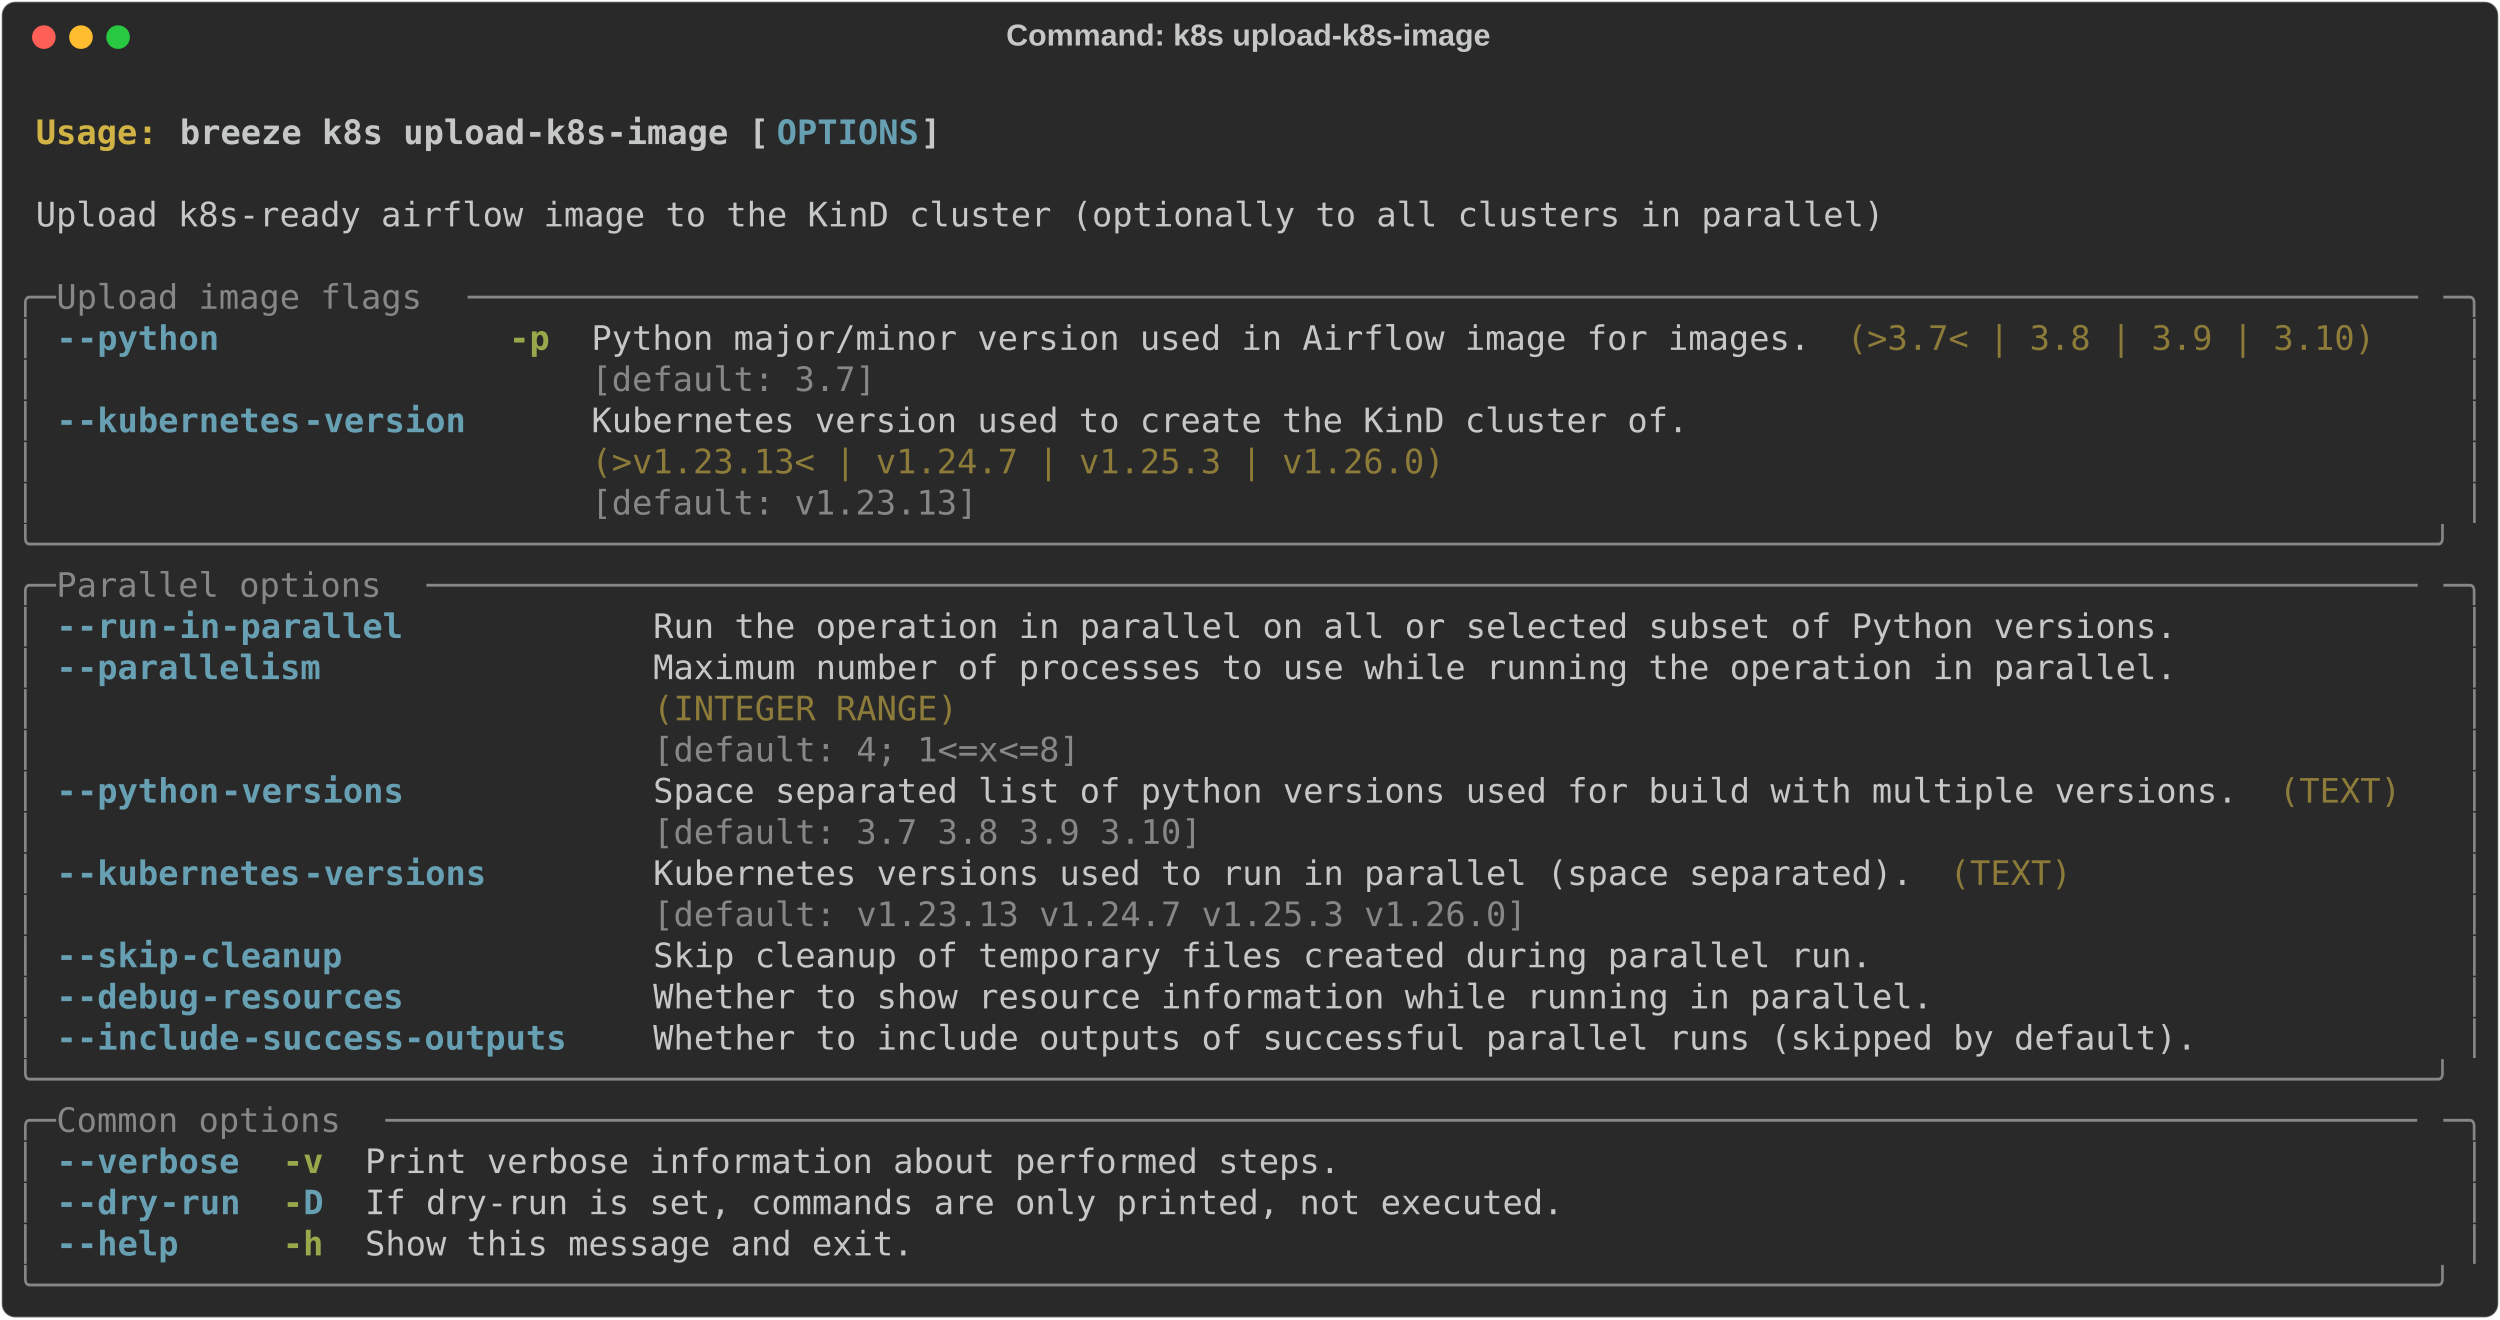
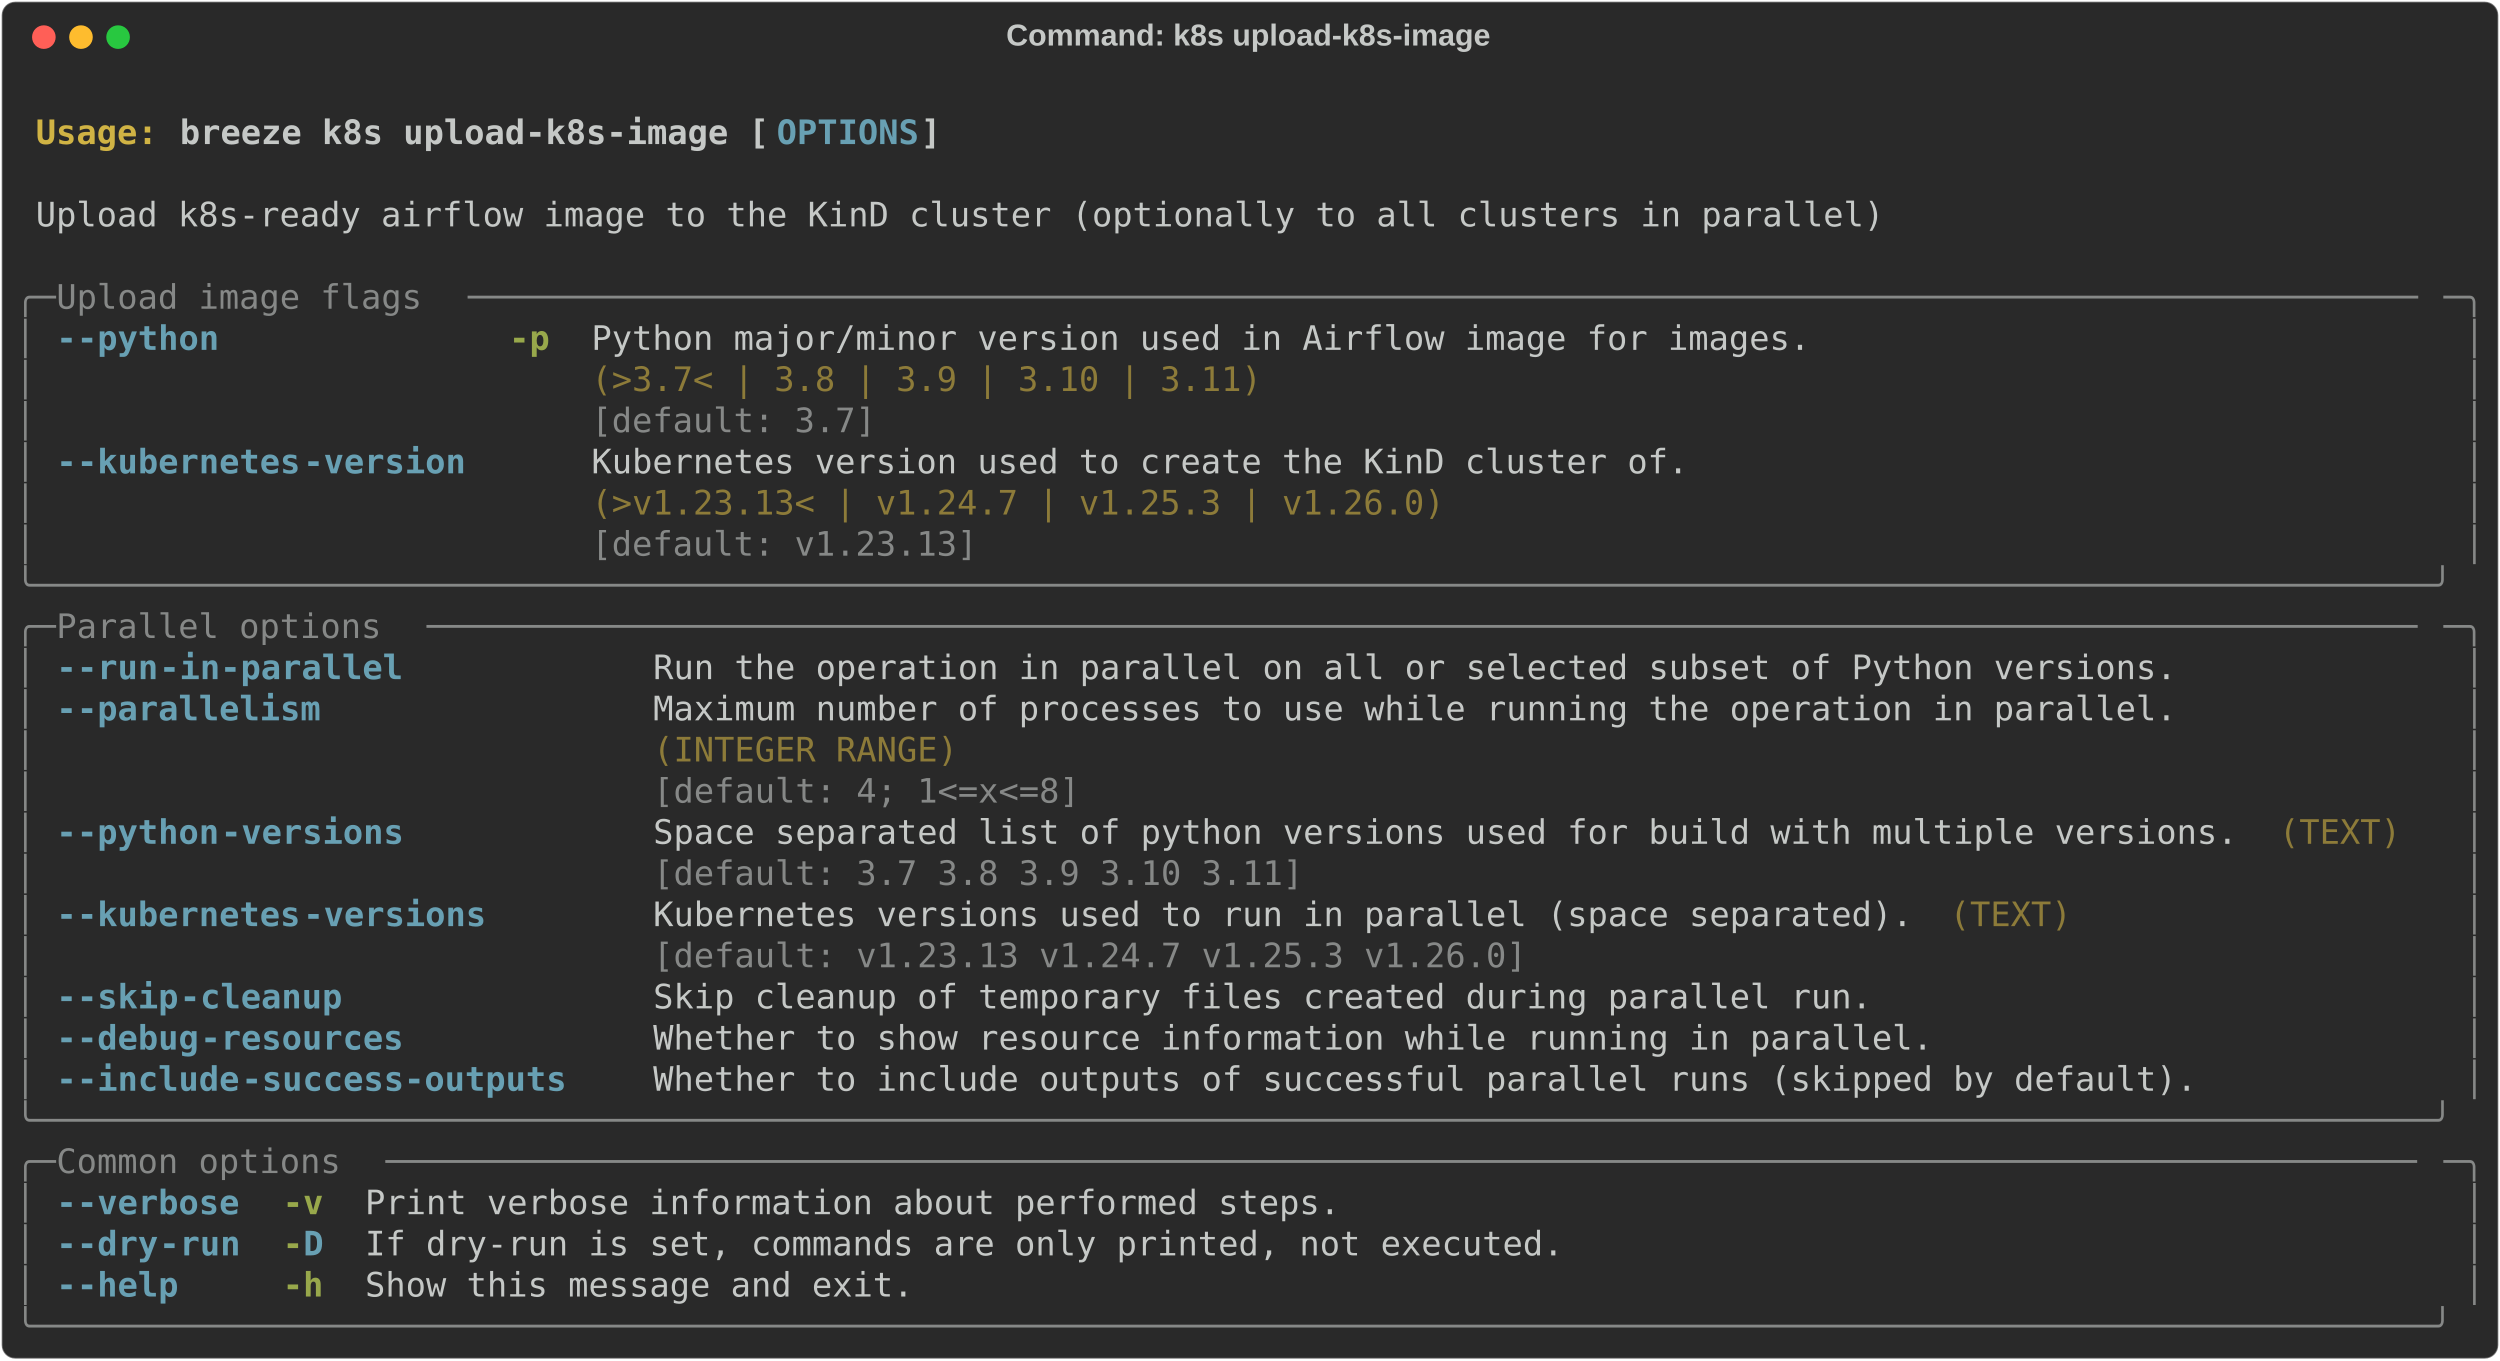
- <svg xmlns="http://www.w3.org/2000/svg" class="rich-terminal" viewBox="0 0 1482 782.0">
+ <svg xmlns="http://www.w3.org/2000/svg" class="rich-terminal" viewBox="0 0 1482 806.4">
  <style>

    @font-face {
        font-family: "Fira Code";
        src: local("FiraCode-Regular"),
                url("https://cdnjs.cloudflare.com/ajax/libs/firacode/6.2.0/woff2/FiraCode-Regular.woff2") format("woff2"),
                url("https://cdnjs.cloudflare.com/ajax/libs/firacode/6.2.0/woff/FiraCode-Regular.woff") format("woff");
        font-style: normal;
        font-weight: 400;
    }
    @font-face {
        font-family: "Fira Code";
        src: local("FiraCode-Bold"),
                url("https://cdnjs.cloudflare.com/ajax/libs/firacode/6.2.0/woff2/FiraCode-Bold.woff2") format("woff2"),
                url("https://cdnjs.cloudflare.com/ajax/libs/firacode/6.2.0/woff/FiraCode-Bold.woff") format("woff");
        font-style: bold;
        font-weight: 700;
    }

    .breeze-k8s-upload-k8s-image-matrix {
        font-family: Fira Code, monospace;
        font-size: 20px;
        line-height: 24.4px;
        font-variant-east-asian: full-width;
    }

    .breeze-k8s-upload-k8s-image-title {
        font-size: 18px;
        font-weight: bold;
        font-family: arial;
    }

    .breeze-k8s-upload-k8s-image-r1 { fill: #c5c8c6;font-weight: bold }
.breeze-k8s-upload-k8s-image-r2 { fill: #c5c8c6 }
.breeze-k8s-upload-k8s-image-r3 { fill: #d0b344;font-weight: bold }
.breeze-k8s-upload-k8s-image-r4 { fill: #68a0b3;font-weight: bold }
.breeze-k8s-upload-k8s-image-r5 { fill: #868887 }
.breeze-k8s-upload-k8s-image-r6 { fill: #98a84b;font-weight: bold }
.breeze-k8s-upload-k8s-image-r7 { fill: #8d7b39 }
    </style>
  <defs>
    <clipPath id="breeze-k8s-upload-k8s-image-clip-terminal">
-       <rect x="0" y="0" width="1463.0" height="731.0" />
+       <rect x="0" y="0" width="1463.0" height="755.4" />
    </clipPath>
    <clipPath id="breeze-k8s-upload-k8s-image-line-0">
      <rect x="0" y="1.5" width="1464" height="24.65" />
    </clipPath>
    <clipPath id="breeze-k8s-upload-k8s-image-line-1">
      <rect x="0" y="25.9" width="1464" height="24.65" />
    </clipPath>
    <clipPath id="breeze-k8s-upload-k8s-image-line-2">
      <rect x="0" y="50.3" width="1464" height="24.65" />
    </clipPath>
    <clipPath id="breeze-k8s-upload-k8s-image-line-3">
      <rect x="0" y="74.7" width="1464" height="24.65" />
    </clipPath>
    <clipPath id="breeze-k8s-upload-k8s-image-line-4">
      <rect x="0" y="99.1" width="1464" height="24.65" />
    </clipPath>
    <clipPath id="breeze-k8s-upload-k8s-image-line-5">
      <rect x="0" y="123.5" width="1464" height="24.65" />
    </clipPath>
    <clipPath id="breeze-k8s-upload-k8s-image-line-6">
      <rect x="0" y="147.9" width="1464" height="24.65" />
    </clipPath>
    <clipPath id="breeze-k8s-upload-k8s-image-line-7">
      <rect x="0" y="172.3" width="1464" height="24.65" />
    </clipPath>
    <clipPath id="breeze-k8s-upload-k8s-image-line-8">
      <rect x="0" y="196.7" width="1464" height="24.65" />
    </clipPath>
    <clipPath id="breeze-k8s-upload-k8s-image-line-9">
      <rect x="0" y="221.1" width="1464" height="24.65" />
    </clipPath>
    <clipPath id="breeze-k8s-upload-k8s-image-line-10">
      <rect x="0" y="245.5" width="1464" height="24.65" />
    </clipPath>
    <clipPath id="breeze-k8s-upload-k8s-image-line-11">
      <rect x="0" y="269.9" width="1464" height="24.65" />
    </clipPath>
    <clipPath id="breeze-k8s-upload-k8s-image-line-12">
      <rect x="0" y="294.3" width="1464" height="24.65" />
    </clipPath>
    <clipPath id="breeze-k8s-upload-k8s-image-line-13">
      <rect x="0" y="318.7" width="1464" height="24.65" />
    </clipPath>
    <clipPath id="breeze-k8s-upload-k8s-image-line-14">
      <rect x="0" y="343.1" width="1464" height="24.65" />
    </clipPath>
    <clipPath id="breeze-k8s-upload-k8s-image-line-15">
      <rect x="0" y="367.5" width="1464" height="24.65" />
    </clipPath>
    <clipPath id="breeze-k8s-upload-k8s-image-line-16">
      <rect x="0" y="391.9" width="1464" height="24.65" />
    </clipPath>
    <clipPath id="breeze-k8s-upload-k8s-image-line-17">
      <rect x="0" y="416.3" width="1464" height="24.65" />
    </clipPath>
    <clipPath id="breeze-k8s-upload-k8s-image-line-18">
      <rect x="0" y="440.7" width="1464" height="24.65" />
    </clipPath>
    <clipPath id="breeze-k8s-upload-k8s-image-line-19">
      <rect x="0" y="465.1" width="1464" height="24.65" />
    </clipPath>
    <clipPath id="breeze-k8s-upload-k8s-image-line-20">
      <rect x="0" y="489.5" width="1464" height="24.65" />
    </clipPath>
    <clipPath id="breeze-k8s-upload-k8s-image-line-21">
      <rect x="0" y="513.9" width="1464" height="24.65" />
    </clipPath>
    <clipPath id="breeze-k8s-upload-k8s-image-line-22">
      <rect x="0" y="538.3" width="1464" height="24.65" />
    </clipPath>
    <clipPath id="breeze-k8s-upload-k8s-image-line-23">
      <rect x="0" y="562.7" width="1464" height="24.65" />
    </clipPath>
    <clipPath id="breeze-k8s-upload-k8s-image-line-24">
      <rect x="0" y="587.1" width="1464" height="24.65" />
    </clipPath>
    <clipPath id="breeze-k8s-upload-k8s-image-line-25">
      <rect x="0" y="611.5" width="1464" height="24.65" />
    </clipPath>
    <clipPath id="breeze-k8s-upload-k8s-image-line-26">
      <rect x="0" y="635.9" width="1464" height="24.65" />
    </clipPath>
    <clipPath id="breeze-k8s-upload-k8s-image-line-27">
      <rect x="0" y="660.3" width="1464" height="24.65" />
    </clipPath>
    <clipPath id="breeze-k8s-upload-k8s-image-line-28">
      <rect x="0" y="684.7" width="1464" height="24.65" />
    </clipPath>
+     <clipPath id="breeze-k8s-upload-k8s-image-line-29">
+       <rect x="0" y="709.1" width="1464" height="24.65" />
+     </clipPath>
  </defs>
-   <rect fill="#292929" stroke="rgba(255,255,255,0.35)" stroke-width="1" x="1" y="1" width="1480" height="780" rx="8" />
+   <rect fill="#292929" stroke="rgba(255,255,255,0.35)" stroke-width="1" x="1" y="1" width="1480" height="804.4" rx="8" />
  <text class="breeze-k8s-upload-k8s-image-title" fill="#c5c8c6" text-anchor="middle" x="740" y="27">Command: k8s upload-k8s-image</text>
  <g transform="translate(26,22)">
    <circle cx="0" cy="0" r="7" fill="#ff5f57" />
    <circle cx="22" cy="0" r="7" fill="#febc2e" />
    <circle cx="44" cy="0" r="7" fill="#28c840" />
  </g>
  <g transform="translate(9, 41)" clip-path="url(#breeze-k8s-upload-k8s-image-clip-terminal)">
    <g class="breeze-k8s-upload-k8s-image-matrix">
      <text class="breeze-k8s-upload-k8s-image-r2" x="1464" y="20" textLength="12.2" clip-path="url(#breeze-k8s-upload-k8s-image-line-0)">
</text>
      <text class="breeze-k8s-upload-k8s-image-r3" x="12.2" y="44.4" textLength="85.4" clip-path="url(#breeze-k8s-upload-k8s-image-line-1)">Usage: </text>
      <text class="breeze-k8s-upload-k8s-image-r1" x="97.6" y="44.4" textLength="353.8" clip-path="url(#breeze-k8s-upload-k8s-image-line-1)">breeze k8s upload-k8s-image [</text>
      <text class="breeze-k8s-upload-k8s-image-r4" x="451.4" y="44.4" textLength="85.4" clip-path="url(#breeze-k8s-upload-k8s-image-line-1)">OPTIONS</text>
      <text class="breeze-k8s-upload-k8s-image-r1" x="536.8" y="44.4" textLength="12.2" clip-path="url(#breeze-k8s-upload-k8s-image-line-1)">]</text>
      <text class="breeze-k8s-upload-k8s-image-r2" x="1464" y="44.4" textLength="12.2" clip-path="url(#breeze-k8s-upload-k8s-image-line-1)">
</text>
      <text class="breeze-k8s-upload-k8s-image-r2" x="1464" y="68.8" textLength="12.2" clip-path="url(#breeze-k8s-upload-k8s-image-line-2)">
</text>
      <text class="breeze-k8s-upload-k8s-image-r2" x="12.2" y="93.2" textLength="1110.2" clip-path="url(#breeze-k8s-upload-k8s-image-line-3)">Upload k8s-ready airflow image to the KinD cluster (optionally to all clusters in parallel)</text>
      <text class="breeze-k8s-upload-k8s-image-r2" x="1464" y="93.2" textLength="12.2" clip-path="url(#breeze-k8s-upload-k8s-image-line-3)">
</text>
      <text class="breeze-k8s-upload-k8s-image-r2" x="1464" y="117.6" textLength="12.2" clip-path="url(#breeze-k8s-upload-k8s-image-line-4)">
</text>
      <text class="breeze-k8s-upload-k8s-image-r5" x="0" y="142" textLength="24.4" clip-path="url(#breeze-k8s-upload-k8s-image-line-5)">╭─</text>
      <text class="breeze-k8s-upload-k8s-image-r5" x="24.4" y="142" textLength="244" clip-path="url(#breeze-k8s-upload-k8s-image-line-5)"> Upload image flags </text>
      <text class="breeze-k8s-upload-k8s-image-r5" x="268.4" y="142" textLength="1171.2" clip-path="url(#breeze-k8s-upload-k8s-image-line-5)">────────────────────────────────────────────────────────────────────────────────────────────────</text>
      <text class="breeze-k8s-upload-k8s-image-r5" x="1439.6" y="142" textLength="24.4" clip-path="url(#breeze-k8s-upload-k8s-image-line-5)">─╮</text>
      <text class="breeze-k8s-upload-k8s-image-r2" x="1464" y="142" textLength="12.2" clip-path="url(#breeze-k8s-upload-k8s-image-line-5)">
</text>
      <text class="breeze-k8s-upload-k8s-image-r5" x="0" y="166.4" textLength="12.2" clip-path="url(#breeze-k8s-upload-k8s-image-line-6)">│</text>
      <text class="breeze-k8s-upload-k8s-image-r4" x="24.4" y="166.4" textLength="12.2" clip-path="url(#breeze-k8s-upload-k8s-image-line-6)">-</text>
      <text class="breeze-k8s-upload-k8s-image-r4" x="36.6" y="166.4" textLength="85.4" clip-path="url(#breeze-k8s-upload-k8s-image-line-6)">-python</text>
      <text class="breeze-k8s-upload-k8s-image-r6" x="292.8" y="166.4" textLength="24.4" clip-path="url(#breeze-k8s-upload-k8s-image-line-6)">-p</text>
      <text class="breeze-k8s-upload-k8s-image-r2" x="341.6" y="166.4" textLength="732" clip-path="url(#breeze-k8s-upload-k8s-image-line-6)">Python major/minor version used in Airflow image for images.</text>
-       <text class="breeze-k8s-upload-k8s-image-r7" x="1085.8" y="166.4" textLength="317.2" clip-path="url(#breeze-k8s-upload-k8s-image-line-6)">(&gt;3.7&lt; | 3.8 | 3.9 | 3.10)</text>
      <text class="breeze-k8s-upload-k8s-image-r5" x="1451.8" y="166.4" textLength="12.2" clip-path="url(#breeze-k8s-upload-k8s-image-line-6)">│</text>
      <text class="breeze-k8s-upload-k8s-image-r2" x="1464" y="166.4" textLength="12.2" clip-path="url(#breeze-k8s-upload-k8s-image-line-6)">
</text>
      <text class="breeze-k8s-upload-k8s-image-r5" x="0" y="190.8" textLength="12.2" clip-path="url(#breeze-k8s-upload-k8s-image-line-7)">│</text>
-       <text class="breeze-k8s-upload-k8s-image-r5" x="341.6" y="190.8" textLength="732" clip-path="url(#breeze-k8s-upload-k8s-image-line-7)">[default: 3.7]                                              </text>
+       <text class="breeze-k8s-upload-k8s-image-r7" x="341.6" y="190.8" textLength="732" clip-path="url(#breeze-k8s-upload-k8s-image-line-7)">(&gt;3.7&lt; | 3.8 | 3.9 | 3.10 | 3.11)                           </text>
      <text class="breeze-k8s-upload-k8s-image-r5" x="1451.8" y="190.8" textLength="12.2" clip-path="url(#breeze-k8s-upload-k8s-image-line-7)">│</text>
      <text class="breeze-k8s-upload-k8s-image-r2" x="1464" y="190.8" textLength="12.2" clip-path="url(#breeze-k8s-upload-k8s-image-line-7)">
</text>
      <text class="breeze-k8s-upload-k8s-image-r5" x="0" y="215.2" textLength="12.2" clip-path="url(#breeze-k8s-upload-k8s-image-line-8)">│</text>
-       <text class="breeze-k8s-upload-k8s-image-r4" x="24.4" y="215.2" textLength="12.2" clip-path="url(#breeze-k8s-upload-k8s-image-line-8)">-</text>
-       <text class="breeze-k8s-upload-k8s-image-r4" x="36.6" y="215.2" textLength="134.2" clip-path="url(#breeze-k8s-upload-k8s-image-line-8)">-kubernetes</text>
-       <text class="breeze-k8s-upload-k8s-image-r4" x="170.8" y="215.2" textLength="97.6" clip-path="url(#breeze-k8s-upload-k8s-image-line-8)">-version</text>
-       <text class="breeze-k8s-upload-k8s-image-r2" x="341.6" y="215.2" textLength="658.8" clip-path="url(#breeze-k8s-upload-k8s-image-line-8)">Kubernetes version used to create the KinD cluster of.</text>
+       <text class="breeze-k8s-upload-k8s-image-r5" x="341.6" y="215.2" textLength="732" clip-path="url(#breeze-k8s-upload-k8s-image-line-8)">[default: 3.7]                                              </text>
      <text class="breeze-k8s-upload-k8s-image-r5" x="1451.8" y="215.2" textLength="12.2" clip-path="url(#breeze-k8s-upload-k8s-image-line-8)">│</text>
      <text class="breeze-k8s-upload-k8s-image-r2" x="1464" y="215.2" textLength="12.2" clip-path="url(#breeze-k8s-upload-k8s-image-line-8)">
</text>
      <text class="breeze-k8s-upload-k8s-image-r5" x="0" y="239.6" textLength="12.2" clip-path="url(#breeze-k8s-upload-k8s-image-line-9)">│</text>
-       <text class="breeze-k8s-upload-k8s-image-r7" x="341.6" y="239.6" textLength="658.8" clip-path="url(#breeze-k8s-upload-k8s-image-line-9)">(&gt;v1.23.13&lt; | v1.24.7 | v1.25.3 | v1.26.0)            </text>
+       <text class="breeze-k8s-upload-k8s-image-r4" x="24.4" y="239.6" textLength="12.2" clip-path="url(#breeze-k8s-upload-k8s-image-line-9)">-</text>
+       <text class="breeze-k8s-upload-k8s-image-r4" x="36.6" y="239.6" textLength="134.2" clip-path="url(#breeze-k8s-upload-k8s-image-line-9)">-kubernetes</text>
+       <text class="breeze-k8s-upload-k8s-image-r4" x="170.8" y="239.6" textLength="97.6" clip-path="url(#breeze-k8s-upload-k8s-image-line-9)">-version</text>
+       <text class="breeze-k8s-upload-k8s-image-r2" x="341.6" y="239.6" textLength="658.8" clip-path="url(#breeze-k8s-upload-k8s-image-line-9)">Kubernetes version used to create the KinD cluster of.</text>
      <text class="breeze-k8s-upload-k8s-image-r5" x="1451.8" y="239.6" textLength="12.2" clip-path="url(#breeze-k8s-upload-k8s-image-line-9)">│</text>
      <text class="breeze-k8s-upload-k8s-image-r2" x="1464" y="239.6" textLength="12.2" clip-path="url(#breeze-k8s-upload-k8s-image-line-9)">
</text>
      <text class="breeze-k8s-upload-k8s-image-r5" x="0" y="264" textLength="12.2" clip-path="url(#breeze-k8s-upload-k8s-image-line-10)">│</text>
-       <text class="breeze-k8s-upload-k8s-image-r5" x="341.6" y="264" textLength="658.8" clip-path="url(#breeze-k8s-upload-k8s-image-line-10)">[default: v1.23.13]                                   </text>
+       <text class="breeze-k8s-upload-k8s-image-r7" x="341.6" y="264" textLength="658.8" clip-path="url(#breeze-k8s-upload-k8s-image-line-10)">(&gt;v1.23.13&lt; | v1.24.7 | v1.25.3 | v1.26.0)            </text>
      <text class="breeze-k8s-upload-k8s-image-r5" x="1451.8" y="264" textLength="12.2" clip-path="url(#breeze-k8s-upload-k8s-image-line-10)">│</text>
      <text class="breeze-k8s-upload-k8s-image-r2" x="1464" y="264" textLength="12.2" clip-path="url(#breeze-k8s-upload-k8s-image-line-10)">
</text>
-       <text class="breeze-k8s-upload-k8s-image-r5" x="0" y="288.4" textLength="1464" clip-path="url(#breeze-k8s-upload-k8s-image-line-11)">╰──────────────────────────────────────────────────────────────────────────────────────────────────────────────────────╯</text>
+       <text class="breeze-k8s-upload-k8s-image-r5" x="0" y="288.4" textLength="12.2" clip-path="url(#breeze-k8s-upload-k8s-image-line-11)">│</text>
+       <text class="breeze-k8s-upload-k8s-image-r5" x="341.6" y="288.4" textLength="658.8" clip-path="url(#breeze-k8s-upload-k8s-image-line-11)">[default: v1.23.13]                                   </text>
+       <text class="breeze-k8s-upload-k8s-image-r5" x="1451.8" y="288.4" textLength="12.2" clip-path="url(#breeze-k8s-upload-k8s-image-line-11)">│</text>
      <text class="breeze-k8s-upload-k8s-image-r2" x="1464" y="288.4" textLength="12.2" clip-path="url(#breeze-k8s-upload-k8s-image-line-11)">
</text>
-       <text class="breeze-k8s-upload-k8s-image-r5" x="0" y="312.8" textLength="24.4" clip-path="url(#breeze-k8s-upload-k8s-image-line-12)">╭─</text>
-       <text class="breeze-k8s-upload-k8s-image-r5" x="24.4" y="312.8" textLength="219.6" clip-path="url(#breeze-k8s-upload-k8s-image-line-12)"> Parallel options </text>
-       <text class="breeze-k8s-upload-k8s-image-r5" x="244" y="312.8" textLength="1195.6" clip-path="url(#breeze-k8s-upload-k8s-image-line-12)">──────────────────────────────────────────────────────────────────────────────────────────────────</text>
-       <text class="breeze-k8s-upload-k8s-image-r5" x="1439.6" y="312.8" textLength="24.4" clip-path="url(#breeze-k8s-upload-k8s-image-line-12)">─╮</text>
+       <text class="breeze-k8s-upload-k8s-image-r5" x="0" y="312.8" textLength="1464" clip-path="url(#breeze-k8s-upload-k8s-image-line-12)">╰──────────────────────────────────────────────────────────────────────────────────────────────────────────────────────╯</text>
      <text class="breeze-k8s-upload-k8s-image-r2" x="1464" y="312.8" textLength="12.2" clip-path="url(#breeze-k8s-upload-k8s-image-line-12)">
</text>
-       <text class="breeze-k8s-upload-k8s-image-r5" x="0" y="337.2" textLength="12.2" clip-path="url(#breeze-k8s-upload-k8s-image-line-13)">│</text>
-       <text class="breeze-k8s-upload-k8s-image-r4" x="24.4" y="337.2" textLength="12.2" clip-path="url(#breeze-k8s-upload-k8s-image-line-13)">-</text>
-       <text class="breeze-k8s-upload-k8s-image-r4" x="36.6" y="337.2" textLength="48.8" clip-path="url(#breeze-k8s-upload-k8s-image-line-13)">-run</text>
-       <text class="breeze-k8s-upload-k8s-image-r4" x="85.4" y="337.2" textLength="146.4" clip-path="url(#breeze-k8s-upload-k8s-image-line-13)">-in-parallel</text>
-       <text class="breeze-k8s-upload-k8s-image-r2" x="378.2" y="337.2" textLength="915" clip-path="url(#breeze-k8s-upload-k8s-image-line-13)">Run the operation in parallel on all or selected subset of Python versions.</text>
-       <text class="breeze-k8s-upload-k8s-image-r5" x="1451.8" y="337.2" textLength="12.2" clip-path="url(#breeze-k8s-upload-k8s-image-line-13)">│</text>
+       <text class="breeze-k8s-upload-k8s-image-r5" x="0" y="337.2" textLength="24.4" clip-path="url(#breeze-k8s-upload-k8s-image-line-13)">╭─</text>
+       <text class="breeze-k8s-upload-k8s-image-r5" x="24.4" y="337.2" textLength="219.6" clip-path="url(#breeze-k8s-upload-k8s-image-line-13)"> Parallel options </text>
+       <text class="breeze-k8s-upload-k8s-image-r5" x="244" y="337.2" textLength="1195.6" clip-path="url(#breeze-k8s-upload-k8s-image-line-13)">──────────────────────────────────────────────────────────────────────────────────────────────────</text>
+       <text class="breeze-k8s-upload-k8s-image-r5" x="1439.6" y="337.2" textLength="24.4" clip-path="url(#breeze-k8s-upload-k8s-image-line-13)">─╮</text>
      <text class="breeze-k8s-upload-k8s-image-r2" x="1464" y="337.2" textLength="12.2" clip-path="url(#breeze-k8s-upload-k8s-image-line-13)">
</text>
      <text class="breeze-k8s-upload-k8s-image-r5" x="0" y="361.6" textLength="12.2" clip-path="url(#breeze-k8s-upload-k8s-image-line-14)">│</text>
      <text class="breeze-k8s-upload-k8s-image-r4" x="24.4" y="361.6" textLength="12.2" clip-path="url(#breeze-k8s-upload-k8s-image-line-14)">-</text>
-       <text class="breeze-k8s-upload-k8s-image-r4" x="36.6" y="361.6" textLength="146.4" clip-path="url(#breeze-k8s-upload-k8s-image-line-14)">-parallelism</text>
-       <text class="breeze-k8s-upload-k8s-image-r2" x="378.2" y="361.6" textLength="915" clip-path="url(#breeze-k8s-upload-k8s-image-line-14)">Maximum number of processes to use while running the operation in parallel.</text>
+       <text class="breeze-k8s-upload-k8s-image-r4" x="36.6" y="361.6" textLength="48.8" clip-path="url(#breeze-k8s-upload-k8s-image-line-14)">-run</text>
+       <text class="breeze-k8s-upload-k8s-image-r4" x="85.4" y="361.6" textLength="146.4" clip-path="url(#breeze-k8s-upload-k8s-image-line-14)">-in-parallel</text>
+       <text class="breeze-k8s-upload-k8s-image-r2" x="378.2" y="361.6" textLength="915" clip-path="url(#breeze-k8s-upload-k8s-image-line-14)">Run the operation in parallel on all or selected subset of Python versions.</text>
      <text class="breeze-k8s-upload-k8s-image-r5" x="1451.8" y="361.6" textLength="12.2" clip-path="url(#breeze-k8s-upload-k8s-image-line-14)">│</text>
      <text class="breeze-k8s-upload-k8s-image-r2" x="1464" y="361.6" textLength="12.2" clip-path="url(#breeze-k8s-upload-k8s-image-line-14)">
</text>
      <text class="breeze-k8s-upload-k8s-image-r5" x="0" y="386" textLength="12.2" clip-path="url(#breeze-k8s-upload-k8s-image-line-15)">│</text>
-       <text class="breeze-k8s-upload-k8s-image-r7" x="378.2" y="386" textLength="915" clip-path="url(#breeze-k8s-upload-k8s-image-line-15)">(INTEGER RANGE)                                                            </text>
+       <text class="breeze-k8s-upload-k8s-image-r4" x="24.4" y="386" textLength="12.2" clip-path="url(#breeze-k8s-upload-k8s-image-line-15)">-</text>
+       <text class="breeze-k8s-upload-k8s-image-r4" x="36.6" y="386" textLength="146.4" clip-path="url(#breeze-k8s-upload-k8s-image-line-15)">-parallelism</text>
+       <text class="breeze-k8s-upload-k8s-image-r2" x="378.2" y="386" textLength="915" clip-path="url(#breeze-k8s-upload-k8s-image-line-15)">Maximum number of processes to use while running the operation in parallel.</text>
      <text class="breeze-k8s-upload-k8s-image-r5" x="1451.8" y="386" textLength="12.2" clip-path="url(#breeze-k8s-upload-k8s-image-line-15)">│</text>
      <text class="breeze-k8s-upload-k8s-image-r2" x="1464" y="386" textLength="12.2" clip-path="url(#breeze-k8s-upload-k8s-image-line-15)">
</text>
      <text class="breeze-k8s-upload-k8s-image-r5" x="0" y="410.4" textLength="12.2" clip-path="url(#breeze-k8s-upload-k8s-image-line-16)">│</text>
-       <text class="breeze-k8s-upload-k8s-image-r5" x="378.2" y="410.4" textLength="915" clip-path="url(#breeze-k8s-upload-k8s-image-line-16)">[default: 4; 1&lt;=x&lt;=8]                                                      </text>
+       <text class="breeze-k8s-upload-k8s-image-r7" x="378.2" y="410.4" textLength="915" clip-path="url(#breeze-k8s-upload-k8s-image-line-16)">(INTEGER RANGE)                                                            </text>
      <text class="breeze-k8s-upload-k8s-image-r5" x="1451.8" y="410.4" textLength="12.2" clip-path="url(#breeze-k8s-upload-k8s-image-line-16)">│</text>
      <text class="breeze-k8s-upload-k8s-image-r2" x="1464" y="410.4" textLength="12.2" clip-path="url(#breeze-k8s-upload-k8s-image-line-16)">
</text>
      <text class="breeze-k8s-upload-k8s-image-r5" x="0" y="434.8" textLength="12.2" clip-path="url(#breeze-k8s-upload-k8s-image-line-17)">│</text>
-       <text class="breeze-k8s-upload-k8s-image-r4" x="24.4" y="434.8" textLength="12.2" clip-path="url(#breeze-k8s-upload-k8s-image-line-17)">-</text>
-       <text class="breeze-k8s-upload-k8s-image-r4" x="36.6" y="434.8" textLength="85.4" clip-path="url(#breeze-k8s-upload-k8s-image-line-17)">-python</text>
-       <text class="breeze-k8s-upload-k8s-image-r4" x="122" y="434.8" textLength="109.8" clip-path="url(#breeze-k8s-upload-k8s-image-line-17)">-versions</text>
-       <text class="breeze-k8s-upload-k8s-image-r2" x="378.2" y="434.8" textLength="951.6" clip-path="url(#breeze-k8s-upload-k8s-image-line-17)">Space separated list of python versions used for build with multiple versions.</text>
-       <text class="breeze-k8s-upload-k8s-image-r7" x="1342" y="434.8" textLength="73.2" clip-path="url(#breeze-k8s-upload-k8s-image-line-17)">(TEXT)</text>
+       <text class="breeze-k8s-upload-k8s-image-r5" x="378.2" y="434.8" textLength="915" clip-path="url(#breeze-k8s-upload-k8s-image-line-17)">[default: 4; 1&lt;=x&lt;=8]                                                      </text>
      <text class="breeze-k8s-upload-k8s-image-r5" x="1451.8" y="434.8" textLength="12.2" clip-path="url(#breeze-k8s-upload-k8s-image-line-17)">│</text>
      <text class="breeze-k8s-upload-k8s-image-r2" x="1464" y="434.8" textLength="12.2" clip-path="url(#breeze-k8s-upload-k8s-image-line-17)">
</text>
      <text class="breeze-k8s-upload-k8s-image-r5" x="0" y="459.2" textLength="12.2" clip-path="url(#breeze-k8s-upload-k8s-image-line-18)">│</text>
-       <text class="breeze-k8s-upload-k8s-image-r5" x="378.2" y="459.2" textLength="951.6" clip-path="url(#breeze-k8s-upload-k8s-image-line-18)">[default: 3.7 3.8 3.9 3.10]                                                   </text>
+       <text class="breeze-k8s-upload-k8s-image-r4" x="24.4" y="459.2" textLength="12.2" clip-path="url(#breeze-k8s-upload-k8s-image-line-18)">-</text>
+       <text class="breeze-k8s-upload-k8s-image-r4" x="36.6" y="459.2" textLength="85.4" clip-path="url(#breeze-k8s-upload-k8s-image-line-18)">-python</text>
+       <text class="breeze-k8s-upload-k8s-image-r4" x="122" y="459.2" textLength="109.8" clip-path="url(#breeze-k8s-upload-k8s-image-line-18)">-versions</text>
+       <text class="breeze-k8s-upload-k8s-image-r2" x="378.2" y="459.2" textLength="951.6" clip-path="url(#breeze-k8s-upload-k8s-image-line-18)">Space separated list of python versions used for build with multiple versions.</text>
+       <text class="breeze-k8s-upload-k8s-image-r7" x="1342" y="459.2" textLength="73.2" clip-path="url(#breeze-k8s-upload-k8s-image-line-18)">(TEXT)</text>
      <text class="breeze-k8s-upload-k8s-image-r5" x="1451.8" y="459.2" textLength="12.2" clip-path="url(#breeze-k8s-upload-k8s-image-line-18)">│</text>
      <text class="breeze-k8s-upload-k8s-image-r2" x="1464" y="459.2" textLength="12.2" clip-path="url(#breeze-k8s-upload-k8s-image-line-18)">
</text>
      <text class="breeze-k8s-upload-k8s-image-r5" x="0" y="483.6" textLength="12.2" clip-path="url(#breeze-k8s-upload-k8s-image-line-19)">│</text>
-       <text class="breeze-k8s-upload-k8s-image-r4" x="24.4" y="483.6" textLength="12.2" clip-path="url(#breeze-k8s-upload-k8s-image-line-19)">-</text>
-       <text class="breeze-k8s-upload-k8s-image-r4" x="36.6" y="483.6" textLength="134.2" clip-path="url(#breeze-k8s-upload-k8s-image-line-19)">-kubernetes</text>
-       <text class="breeze-k8s-upload-k8s-image-r4" x="170.8" y="483.6" textLength="109.8" clip-path="url(#breeze-k8s-upload-k8s-image-line-19)">-versions</text>
-       <text class="breeze-k8s-upload-k8s-image-r2" x="378.2" y="483.6" textLength="756.4" clip-path="url(#breeze-k8s-upload-k8s-image-line-19)">Kubernetes versions used to run in parallel (space separated).</text>
-       <text class="breeze-k8s-upload-k8s-image-r7" x="1146.8" y="483.6" textLength="73.2" clip-path="url(#breeze-k8s-upload-k8s-image-line-19)">(TEXT)</text>
+       <text class="breeze-k8s-upload-k8s-image-r5" x="378.2" y="483.6" textLength="951.6" clip-path="url(#breeze-k8s-upload-k8s-image-line-19)">[default: 3.7 3.8 3.9 3.10 3.11]                                              </text>
      <text class="breeze-k8s-upload-k8s-image-r5" x="1451.8" y="483.6" textLength="12.2" clip-path="url(#breeze-k8s-upload-k8s-image-line-19)">│</text>
      <text class="breeze-k8s-upload-k8s-image-r2" x="1464" y="483.6" textLength="12.2" clip-path="url(#breeze-k8s-upload-k8s-image-line-19)">
</text>
      <text class="breeze-k8s-upload-k8s-image-r5" x="0" y="508" textLength="12.2" clip-path="url(#breeze-k8s-upload-k8s-image-line-20)">│</text>
-       <text class="breeze-k8s-upload-k8s-image-r5" x="378.2" y="508" textLength="756.4" clip-path="url(#breeze-k8s-upload-k8s-image-line-20)">[default: v1.23.13 v1.24.7 v1.25.3 v1.26.0]                   </text>
+       <text class="breeze-k8s-upload-k8s-image-r4" x="24.4" y="508" textLength="12.2" clip-path="url(#breeze-k8s-upload-k8s-image-line-20)">-</text>
+       <text class="breeze-k8s-upload-k8s-image-r4" x="36.6" y="508" textLength="134.2" clip-path="url(#breeze-k8s-upload-k8s-image-line-20)">-kubernetes</text>
+       <text class="breeze-k8s-upload-k8s-image-r4" x="170.8" y="508" textLength="109.8" clip-path="url(#breeze-k8s-upload-k8s-image-line-20)">-versions</text>
+       <text class="breeze-k8s-upload-k8s-image-r2" x="378.2" y="508" textLength="756.4" clip-path="url(#breeze-k8s-upload-k8s-image-line-20)">Kubernetes versions used to run in parallel (space separated).</text>
+       <text class="breeze-k8s-upload-k8s-image-r7" x="1146.8" y="508" textLength="73.2" clip-path="url(#breeze-k8s-upload-k8s-image-line-20)">(TEXT)</text>
      <text class="breeze-k8s-upload-k8s-image-r5" x="1451.8" y="508" textLength="12.2" clip-path="url(#breeze-k8s-upload-k8s-image-line-20)">│</text>
      <text class="breeze-k8s-upload-k8s-image-r2" x="1464" y="508" textLength="12.2" clip-path="url(#breeze-k8s-upload-k8s-image-line-20)">
</text>
      <text class="breeze-k8s-upload-k8s-image-r5" x="0" y="532.4" textLength="12.2" clip-path="url(#breeze-k8s-upload-k8s-image-line-21)">│</text>
-       <text class="breeze-k8s-upload-k8s-image-r4" x="24.4" y="532.4" textLength="12.2" clip-path="url(#breeze-k8s-upload-k8s-image-line-21)">-</text>
-       <text class="breeze-k8s-upload-k8s-image-r4" x="36.6" y="532.4" textLength="61" clip-path="url(#breeze-k8s-upload-k8s-image-line-21)">-skip</text>
-       <text class="breeze-k8s-upload-k8s-image-r4" x="97.6" y="532.4" textLength="97.6" clip-path="url(#breeze-k8s-upload-k8s-image-line-21)">-cleanup</text>
-       <text class="breeze-k8s-upload-k8s-image-r2" x="378.2" y="532.4" textLength="732" clip-path="url(#breeze-k8s-upload-k8s-image-line-21)">Skip cleanup of temporary files created during parallel run.</text>
+       <text class="breeze-k8s-upload-k8s-image-r5" x="378.2" y="532.4" textLength="756.4" clip-path="url(#breeze-k8s-upload-k8s-image-line-21)">[default: v1.23.13 v1.24.7 v1.25.3 v1.26.0]                   </text>
      <text class="breeze-k8s-upload-k8s-image-r5" x="1451.8" y="532.4" textLength="12.2" clip-path="url(#breeze-k8s-upload-k8s-image-line-21)">│</text>
      <text class="breeze-k8s-upload-k8s-image-r2" x="1464" y="532.4" textLength="12.2" clip-path="url(#breeze-k8s-upload-k8s-image-line-21)">
</text>
      <text class="breeze-k8s-upload-k8s-image-r5" x="0" y="556.8" textLength="12.2" clip-path="url(#breeze-k8s-upload-k8s-image-line-22)">│</text>
      <text class="breeze-k8s-upload-k8s-image-r4" x="24.4" y="556.8" textLength="12.2" clip-path="url(#breeze-k8s-upload-k8s-image-line-22)">-</text>
-       <text class="breeze-k8s-upload-k8s-image-r4" x="36.6" y="556.8" textLength="73.2" clip-path="url(#breeze-k8s-upload-k8s-image-line-22)">-debug</text>
-       <text class="breeze-k8s-upload-k8s-image-r4" x="109.8" y="556.8" textLength="122" clip-path="url(#breeze-k8s-upload-k8s-image-line-22)">-resources</text>
-       <text class="breeze-k8s-upload-k8s-image-r2" x="378.2" y="556.8" textLength="768.6" clip-path="url(#breeze-k8s-upload-k8s-image-line-22)">Whether to show resource information while running in parallel.</text>
+       <text class="breeze-k8s-upload-k8s-image-r4" x="36.6" y="556.8" textLength="61" clip-path="url(#breeze-k8s-upload-k8s-image-line-22)">-skip</text>
+       <text class="breeze-k8s-upload-k8s-image-r4" x="97.6" y="556.8" textLength="97.6" clip-path="url(#breeze-k8s-upload-k8s-image-line-22)">-cleanup</text>
+       <text class="breeze-k8s-upload-k8s-image-r2" x="378.2" y="556.8" textLength="732" clip-path="url(#breeze-k8s-upload-k8s-image-line-22)">Skip cleanup of temporary files created during parallel run.</text>
      <text class="breeze-k8s-upload-k8s-image-r5" x="1451.8" y="556.8" textLength="12.2" clip-path="url(#breeze-k8s-upload-k8s-image-line-22)">│</text>
      <text class="breeze-k8s-upload-k8s-image-r2" x="1464" y="556.8" textLength="12.2" clip-path="url(#breeze-k8s-upload-k8s-image-line-22)">
</text>
      <text class="breeze-k8s-upload-k8s-image-r5" x="0" y="581.2" textLength="12.2" clip-path="url(#breeze-k8s-upload-k8s-image-line-23)">│</text>
      <text class="breeze-k8s-upload-k8s-image-r4" x="24.4" y="581.2" textLength="12.2" clip-path="url(#breeze-k8s-upload-k8s-image-line-23)">-</text>
-       <text class="breeze-k8s-upload-k8s-image-r4" x="36.6" y="581.2" textLength="97.6" clip-path="url(#breeze-k8s-upload-k8s-image-line-23)">-include</text>
-       <text class="breeze-k8s-upload-k8s-image-r4" x="134.2" y="581.2" textLength="195.2" clip-path="url(#breeze-k8s-upload-k8s-image-line-23)">-success-outputs</text>
-       <text class="breeze-k8s-upload-k8s-image-r2" x="378.2" y="581.2" textLength="927.2" clip-path="url(#breeze-k8s-upload-k8s-image-line-23)">Whether to include outputs of successful parallel runs (skipped by default).</text>
+       <text class="breeze-k8s-upload-k8s-image-r4" x="36.6" y="581.2" textLength="73.2" clip-path="url(#breeze-k8s-upload-k8s-image-line-23)">-debug</text>
+       <text class="breeze-k8s-upload-k8s-image-r4" x="109.8" y="581.2" textLength="122" clip-path="url(#breeze-k8s-upload-k8s-image-line-23)">-resources</text>
+       <text class="breeze-k8s-upload-k8s-image-r2" x="378.2" y="581.2" textLength="768.6" clip-path="url(#breeze-k8s-upload-k8s-image-line-23)">Whether to show resource information while running in parallel.</text>
      <text class="breeze-k8s-upload-k8s-image-r5" x="1451.8" y="581.2" textLength="12.2" clip-path="url(#breeze-k8s-upload-k8s-image-line-23)">│</text>
      <text class="breeze-k8s-upload-k8s-image-r2" x="1464" y="581.2" textLength="12.2" clip-path="url(#breeze-k8s-upload-k8s-image-line-23)">
</text>
-       <text class="breeze-k8s-upload-k8s-image-r5" x="0" y="605.6" textLength="1464" clip-path="url(#breeze-k8s-upload-k8s-image-line-24)">╰──────────────────────────────────────────────────────────────────────────────────────────────────────────────────────╯</text>
+       <text class="breeze-k8s-upload-k8s-image-r5" x="0" y="605.6" textLength="12.2" clip-path="url(#breeze-k8s-upload-k8s-image-line-24)">│</text>
+       <text class="breeze-k8s-upload-k8s-image-r4" x="24.4" y="605.6" textLength="12.2" clip-path="url(#breeze-k8s-upload-k8s-image-line-24)">-</text>
+       <text class="breeze-k8s-upload-k8s-image-r4" x="36.6" y="605.6" textLength="97.6" clip-path="url(#breeze-k8s-upload-k8s-image-line-24)">-include</text>
+       <text class="breeze-k8s-upload-k8s-image-r4" x="134.2" y="605.6" textLength="195.2" clip-path="url(#breeze-k8s-upload-k8s-image-line-24)">-success-outputs</text>
+       <text class="breeze-k8s-upload-k8s-image-r2" x="378.2" y="605.6" textLength="927.2" clip-path="url(#breeze-k8s-upload-k8s-image-line-24)">Whether to include outputs of successful parallel runs (skipped by default).</text>
+       <text class="breeze-k8s-upload-k8s-image-r5" x="1451.8" y="605.6" textLength="12.2" clip-path="url(#breeze-k8s-upload-k8s-image-line-24)">│</text>
      <text class="breeze-k8s-upload-k8s-image-r2" x="1464" y="605.6" textLength="12.2" clip-path="url(#breeze-k8s-upload-k8s-image-line-24)">
</text>
-       <text class="breeze-k8s-upload-k8s-image-r5" x="0" y="630" textLength="24.4" clip-path="url(#breeze-k8s-upload-k8s-image-line-25)">╭─</text>
-       <text class="breeze-k8s-upload-k8s-image-r5" x="24.4" y="630" textLength="195.2" clip-path="url(#breeze-k8s-upload-k8s-image-line-25)"> Common options </text>
-       <text class="breeze-k8s-upload-k8s-image-r5" x="219.6" y="630" textLength="1220" clip-path="url(#breeze-k8s-upload-k8s-image-line-25)">────────────────────────────────────────────────────────────────────────────────────────────────────</text>
-       <text class="breeze-k8s-upload-k8s-image-r5" x="1439.6" y="630" textLength="24.4" clip-path="url(#breeze-k8s-upload-k8s-image-line-25)">─╮</text>
+       <text class="breeze-k8s-upload-k8s-image-r5" x="0" y="630" textLength="1464" clip-path="url(#breeze-k8s-upload-k8s-image-line-25)">╰──────────────────────────────────────────────────────────────────────────────────────────────────────────────────────╯</text>
      <text class="breeze-k8s-upload-k8s-image-r2" x="1464" y="630" textLength="12.2" clip-path="url(#breeze-k8s-upload-k8s-image-line-25)">
</text>
-       <text class="breeze-k8s-upload-k8s-image-r5" x="0" y="654.4" textLength="12.2" clip-path="url(#breeze-k8s-upload-k8s-image-line-26)">│</text>
-       <text class="breeze-k8s-upload-k8s-image-r4" x="24.4" y="654.4" textLength="12.2" clip-path="url(#breeze-k8s-upload-k8s-image-line-26)">-</text>
-       <text class="breeze-k8s-upload-k8s-image-r4" x="36.6" y="654.4" textLength="97.6" clip-path="url(#breeze-k8s-upload-k8s-image-line-26)">-verbose</text>
-       <text class="breeze-k8s-upload-k8s-image-r6" x="158.6" y="654.4" textLength="24.4" clip-path="url(#breeze-k8s-upload-k8s-image-line-26)">-v</text>
-       <text class="breeze-k8s-upload-k8s-image-r2" x="207.4" y="654.4" textLength="585.6" clip-path="url(#breeze-k8s-upload-k8s-image-line-26)">Print verbose information about performed steps.</text>
-       <text class="breeze-k8s-upload-k8s-image-r5" x="1451.8" y="654.4" textLength="12.2" clip-path="url(#breeze-k8s-upload-k8s-image-line-26)">│</text>
+       <text class="breeze-k8s-upload-k8s-image-r5" x="0" y="654.4" textLength="24.4" clip-path="url(#breeze-k8s-upload-k8s-image-line-26)">╭─</text>
+       <text class="breeze-k8s-upload-k8s-image-r5" x="24.4" y="654.4" textLength="195.2" clip-path="url(#breeze-k8s-upload-k8s-image-line-26)"> Common options </text>
+       <text class="breeze-k8s-upload-k8s-image-r5" x="219.6" y="654.4" textLength="1220" clip-path="url(#breeze-k8s-upload-k8s-image-line-26)">────────────────────────────────────────────────────────────────────────────────────────────────────</text>
+       <text class="breeze-k8s-upload-k8s-image-r5" x="1439.6" y="654.4" textLength="24.4" clip-path="url(#breeze-k8s-upload-k8s-image-line-26)">─╮</text>
      <text class="breeze-k8s-upload-k8s-image-r2" x="1464" y="654.4" textLength="12.2" clip-path="url(#breeze-k8s-upload-k8s-image-line-26)">
</text>
      <text class="breeze-k8s-upload-k8s-image-r5" x="0" y="678.8" textLength="12.2" clip-path="url(#breeze-k8s-upload-k8s-image-line-27)">│</text>
      <text class="breeze-k8s-upload-k8s-image-r4" x="24.4" y="678.8" textLength="12.2" clip-path="url(#breeze-k8s-upload-k8s-image-line-27)">-</text>
-       <text class="breeze-k8s-upload-k8s-image-r4" x="36.6" y="678.8" textLength="48.8" clip-path="url(#breeze-k8s-upload-k8s-image-line-27)">-dry</text>
-       <text class="breeze-k8s-upload-k8s-image-r4" x="85.4" y="678.8" textLength="48.8" clip-path="url(#breeze-k8s-upload-k8s-image-line-27)">-run</text>
-       <text class="breeze-k8s-upload-k8s-image-r6" x="158.6" y="678.8" textLength="12.2" clip-path="url(#breeze-k8s-upload-k8s-image-line-27)">-</text>
-       <text class="breeze-k8s-upload-k8s-image-r4" x="170.8" y="678.8" textLength="12.2" clip-path="url(#breeze-k8s-upload-k8s-image-line-27)">D</text>
-       <text class="breeze-k8s-upload-k8s-image-r2" x="207.4" y="678.8" textLength="719.8" clip-path="url(#breeze-k8s-upload-k8s-image-line-27)">If dry-run is set, commands are only printed, not executed.</text>
+       <text class="breeze-k8s-upload-k8s-image-r4" x="36.6" y="678.8" textLength="97.6" clip-path="url(#breeze-k8s-upload-k8s-image-line-27)">-verbose</text>
+       <text class="breeze-k8s-upload-k8s-image-r6" x="158.6" y="678.8" textLength="24.4" clip-path="url(#breeze-k8s-upload-k8s-image-line-27)">-v</text>
+       <text class="breeze-k8s-upload-k8s-image-r2" x="207.4" y="678.8" textLength="585.6" clip-path="url(#breeze-k8s-upload-k8s-image-line-27)">Print verbose information about performed steps.</text>
      <text class="breeze-k8s-upload-k8s-image-r5" x="1451.8" y="678.8" textLength="12.2" clip-path="url(#breeze-k8s-upload-k8s-image-line-27)">│</text>
      <text class="breeze-k8s-upload-k8s-image-r2" x="1464" y="678.8" textLength="12.2" clip-path="url(#breeze-k8s-upload-k8s-image-line-27)">
</text>
      <text class="breeze-k8s-upload-k8s-image-r5" x="0" y="703.2" textLength="12.2" clip-path="url(#breeze-k8s-upload-k8s-image-line-28)">│</text>
      <text class="breeze-k8s-upload-k8s-image-r4" x="24.4" y="703.2" textLength="12.2" clip-path="url(#breeze-k8s-upload-k8s-image-line-28)">-</text>
-       <text class="breeze-k8s-upload-k8s-image-r4" x="36.6" y="703.2" textLength="61" clip-path="url(#breeze-k8s-upload-k8s-image-line-28)">-help</text>
-       <text class="breeze-k8s-upload-k8s-image-r6" x="158.6" y="703.2" textLength="24.4" clip-path="url(#breeze-k8s-upload-k8s-image-line-28)">-h</text>
-       <text class="breeze-k8s-upload-k8s-image-r2" x="207.4" y="703.2" textLength="329.4" clip-path="url(#breeze-k8s-upload-k8s-image-line-28)">Show this message and exit.</text>
+       <text class="breeze-k8s-upload-k8s-image-r4" x="36.6" y="703.2" textLength="48.8" clip-path="url(#breeze-k8s-upload-k8s-image-line-28)">-dry</text>
+       <text class="breeze-k8s-upload-k8s-image-r4" x="85.4" y="703.2" textLength="48.8" clip-path="url(#breeze-k8s-upload-k8s-image-line-28)">-run</text>
+       <text class="breeze-k8s-upload-k8s-image-r6" x="158.6" y="703.2" textLength="12.2" clip-path="url(#breeze-k8s-upload-k8s-image-line-28)">-</text>
+       <text class="breeze-k8s-upload-k8s-image-r4" x="170.8" y="703.2" textLength="12.2" clip-path="url(#breeze-k8s-upload-k8s-image-line-28)">D</text>
+       <text class="breeze-k8s-upload-k8s-image-r2" x="207.4" y="703.2" textLength="719.8" clip-path="url(#breeze-k8s-upload-k8s-image-line-28)">If dry-run is set, commands are only printed, not executed.</text>
      <text class="breeze-k8s-upload-k8s-image-r5" x="1451.8" y="703.2" textLength="12.2" clip-path="url(#breeze-k8s-upload-k8s-image-line-28)">│</text>
      <text class="breeze-k8s-upload-k8s-image-r2" x="1464" y="703.2" textLength="12.2" clip-path="url(#breeze-k8s-upload-k8s-image-line-28)">
</text>
-       <text class="breeze-k8s-upload-k8s-image-r5" x="0" y="727.6" textLength="1464" clip-path="url(#breeze-k8s-upload-k8s-image-line-29)">╰──────────────────────────────────────────────────────────────────────────────────────────────────────────────────────╯</text>
+       <text class="breeze-k8s-upload-k8s-image-r5" x="0" y="727.6" textLength="12.2" clip-path="url(#breeze-k8s-upload-k8s-image-line-29)">│</text>
+       <text class="breeze-k8s-upload-k8s-image-r4" x="24.4" y="727.6" textLength="12.2" clip-path="url(#breeze-k8s-upload-k8s-image-line-29)">-</text>
+       <text class="breeze-k8s-upload-k8s-image-r4" x="36.6" y="727.6" textLength="61" clip-path="url(#breeze-k8s-upload-k8s-image-line-29)">-help</text>
+       <text class="breeze-k8s-upload-k8s-image-r6" x="158.6" y="727.6" textLength="24.4" clip-path="url(#breeze-k8s-upload-k8s-image-line-29)">-h</text>
+       <text class="breeze-k8s-upload-k8s-image-r2" x="207.4" y="727.6" textLength="329.4" clip-path="url(#breeze-k8s-upload-k8s-image-line-29)">Show this message and exit.</text>
+       <text class="breeze-k8s-upload-k8s-image-r5" x="1451.8" y="727.6" textLength="12.2" clip-path="url(#breeze-k8s-upload-k8s-image-line-29)">│</text>
      <text class="breeze-k8s-upload-k8s-image-r2" x="1464" y="727.6" textLength="12.2" clip-path="url(#breeze-k8s-upload-k8s-image-line-29)">
+ </text>
+       <text class="breeze-k8s-upload-k8s-image-r5" x="0" y="752" textLength="1464" clip-path="url(#breeze-k8s-upload-k8s-image-line-30)">╰──────────────────────────────────────────────────────────────────────────────────────────────────────────────────────╯</text>
+       <text class="breeze-k8s-upload-k8s-image-r2" x="1464" y="752" textLength="12.2" clip-path="url(#breeze-k8s-upload-k8s-image-line-30)">
</text>
    </g>
  </g>
</svg>
